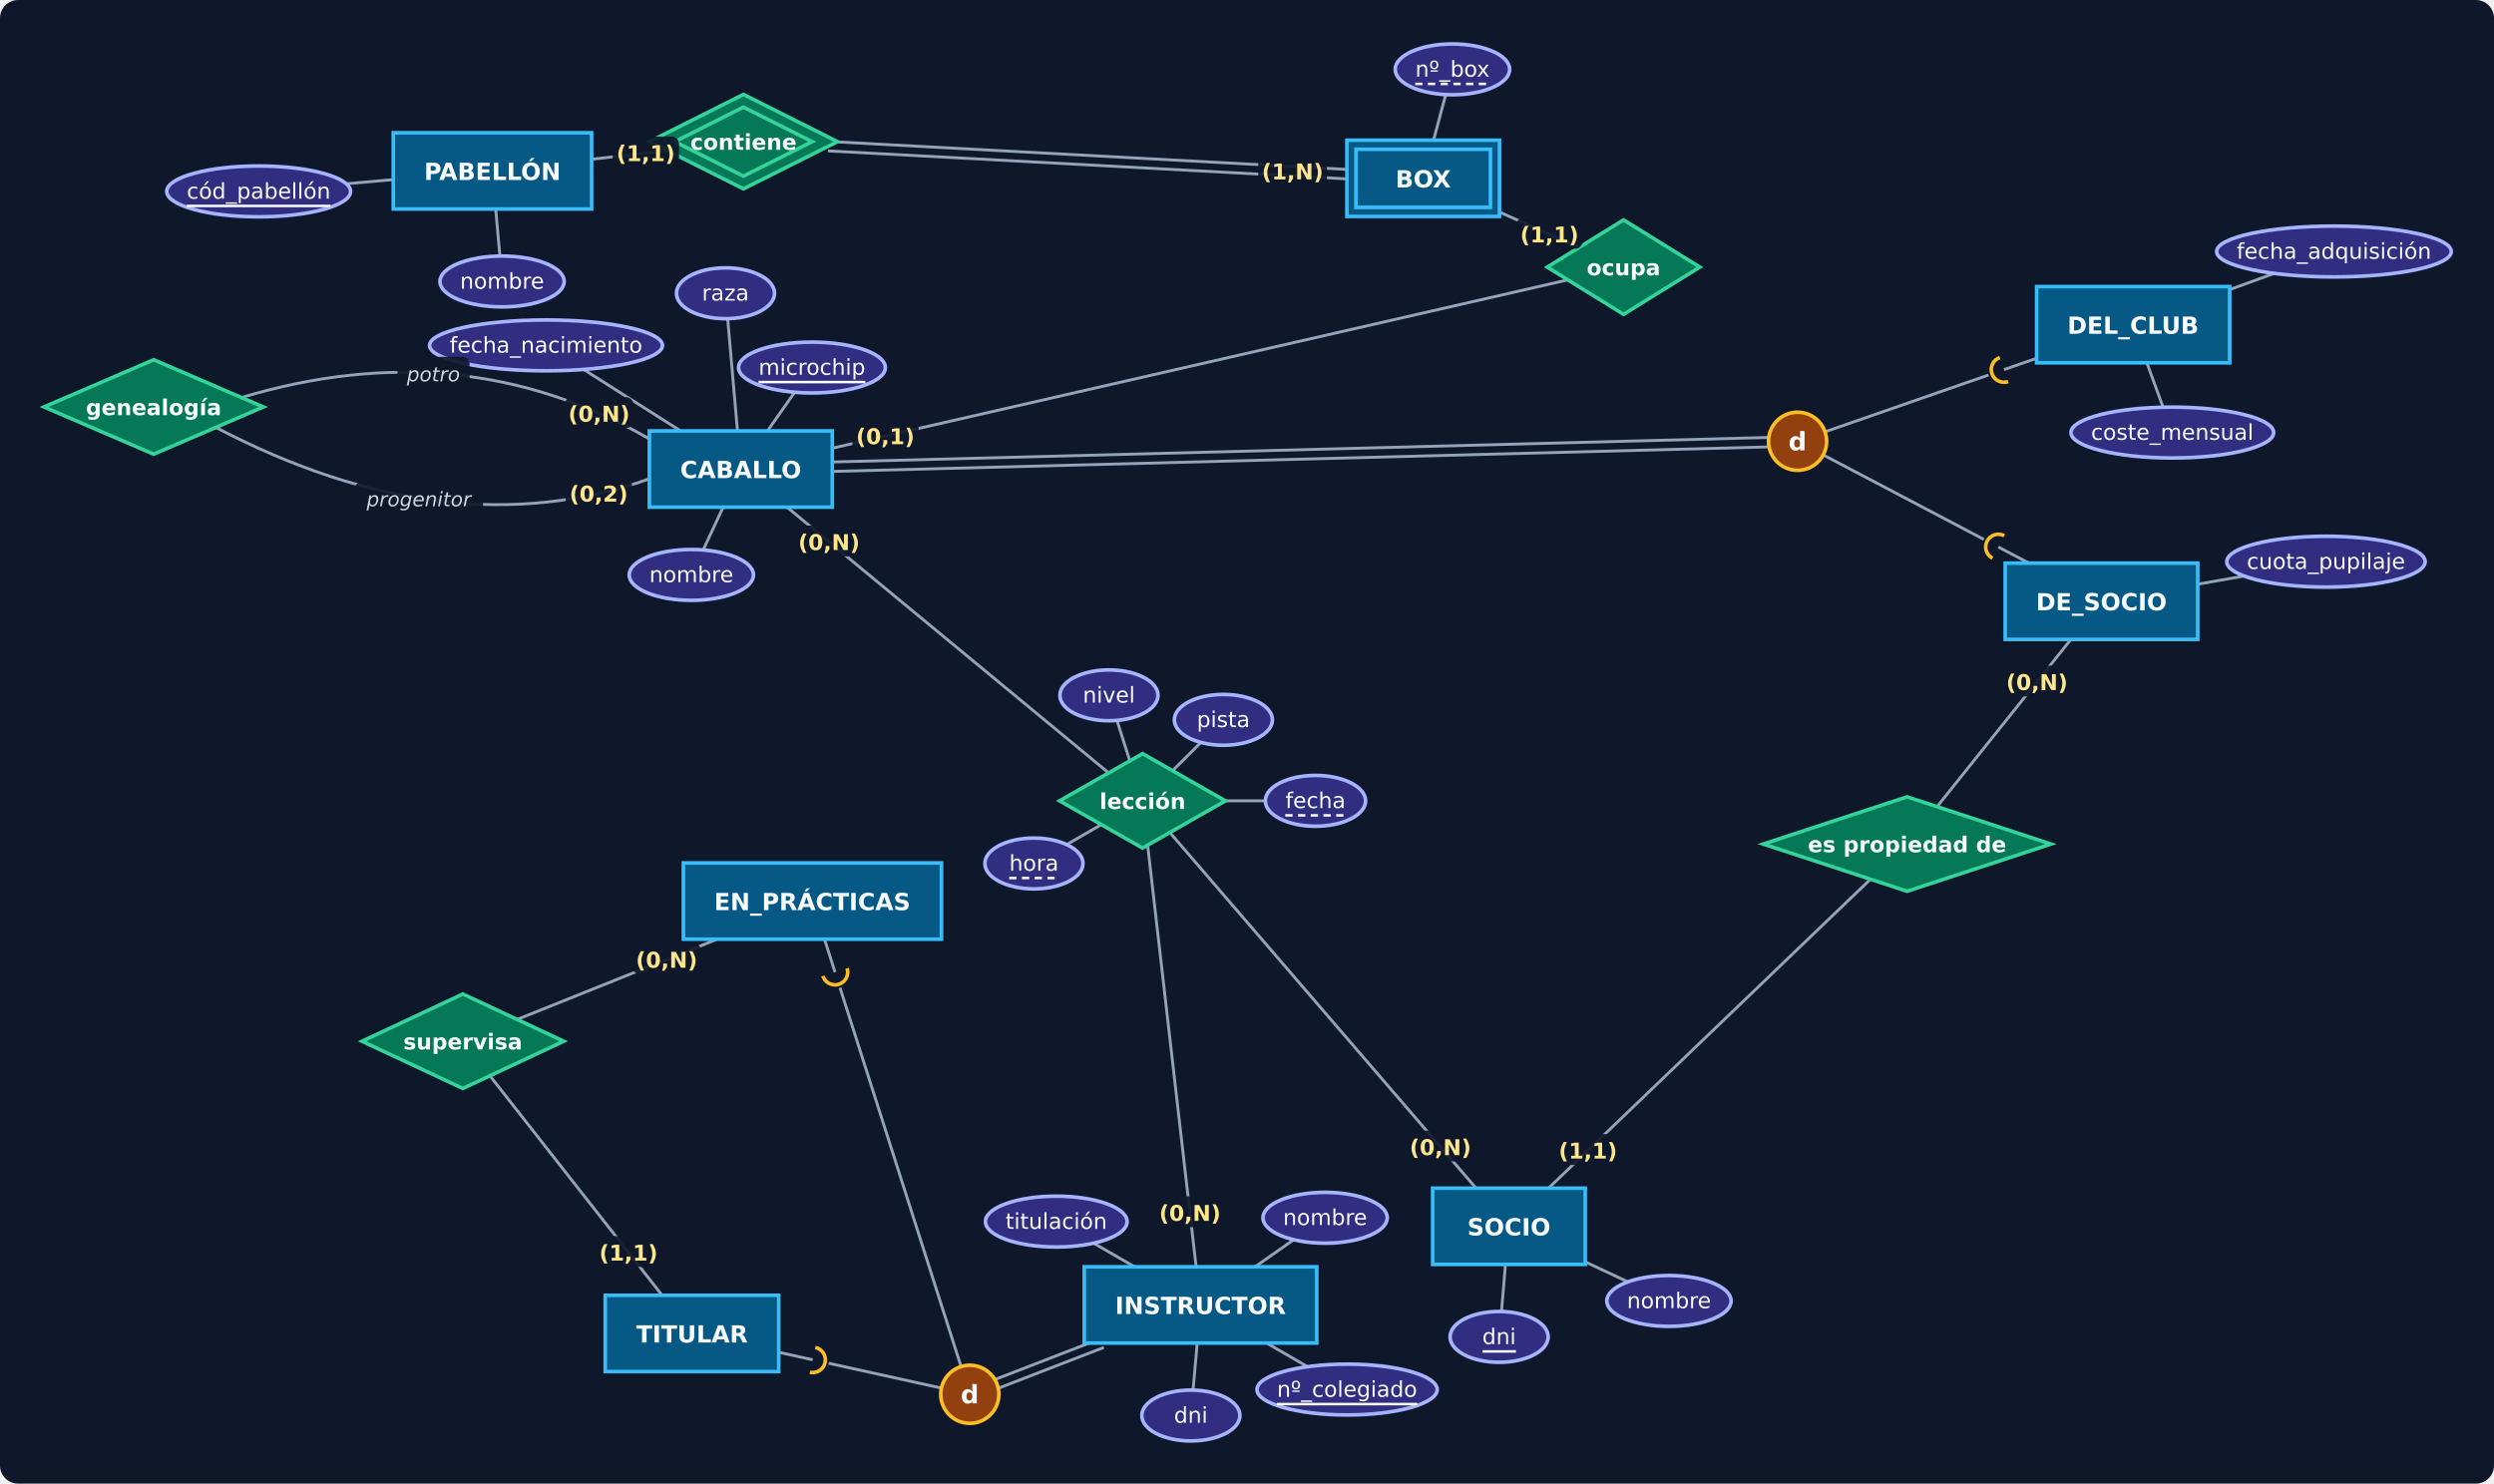
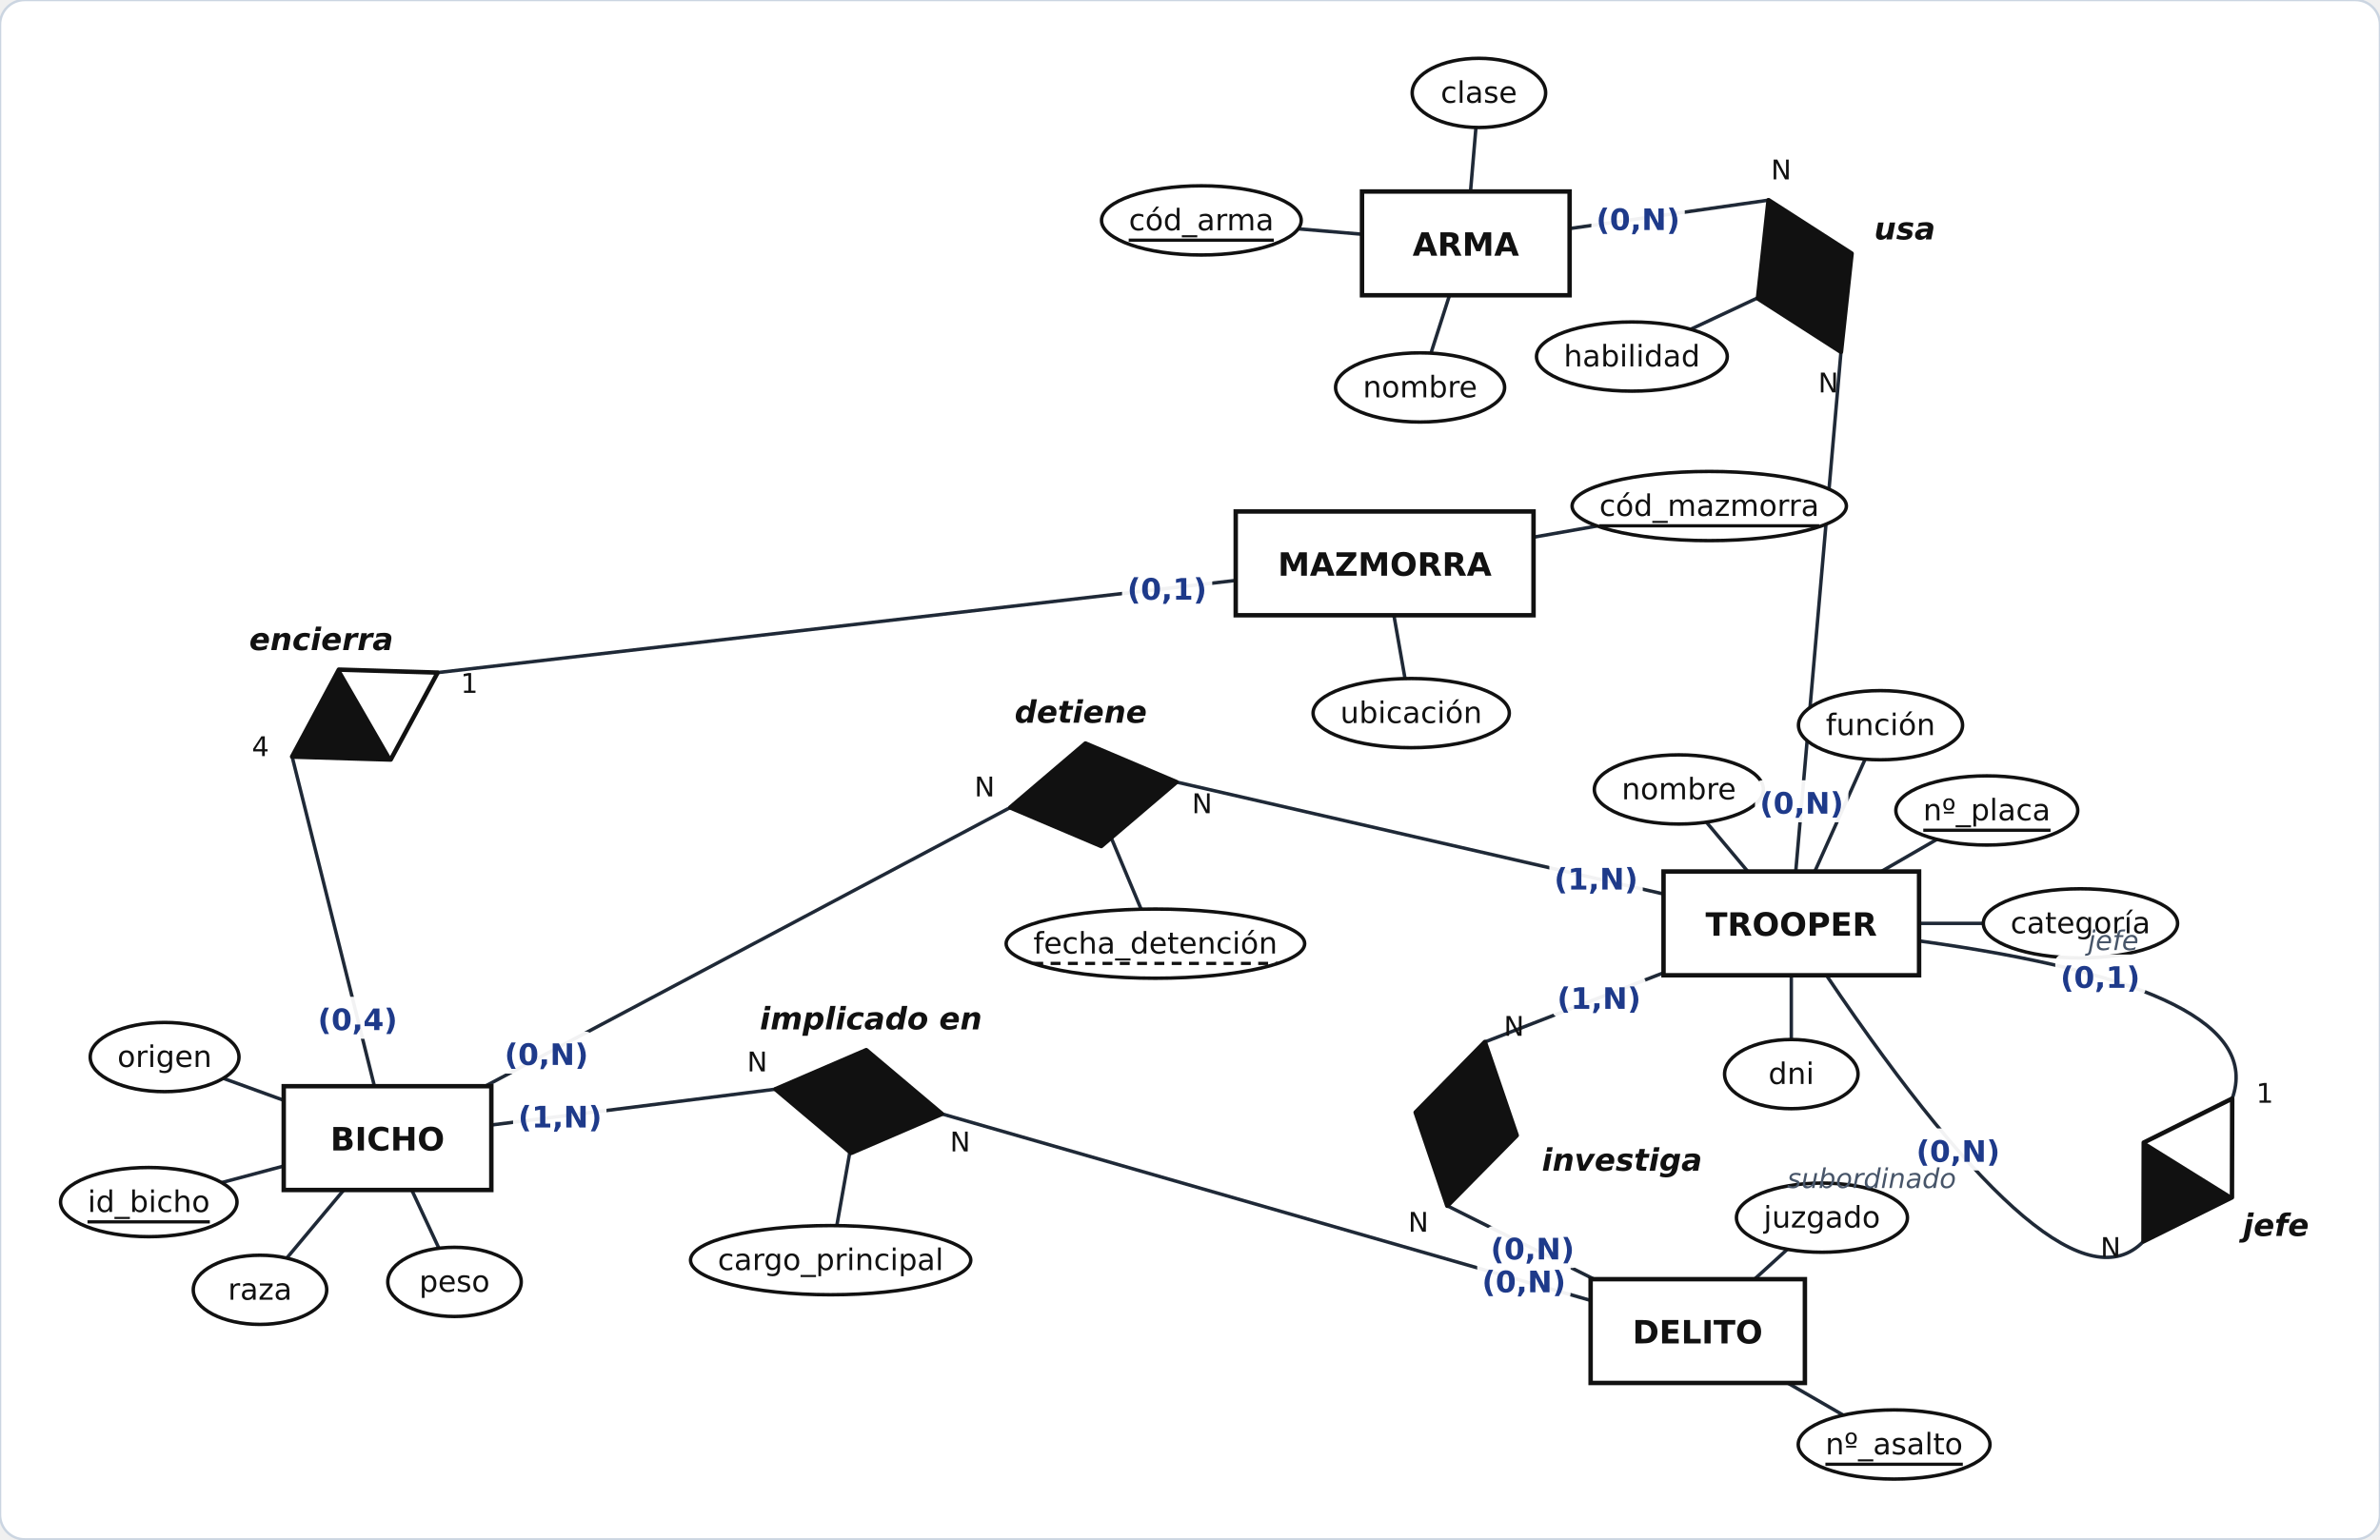
- <svg xmlns="http://www.w3.org/2000/svg" viewBox="-2 -1147 1373 817" width="1373" height="817" role="img" aria-labelledby="t d" font-family="DejaVu Sans, Verdana, Arial, sans-serif">
-   <rect x="-2" y="-1147" width="1373" height="817" rx="10" fill="#0f172a" />
-   <g stroke="#94a3b8" stroke-width="1.6" fill="none">
-     <line x1="396.1" y1="-867.7" x2="385.1" y2="-844.1" />
-     <line x1="372.7" y1="-909.7" x2="319.4" y2="-943.5" />
-     <line x1="404.0" y1="-909.7" x2="398.6" y2="-971.5" />
-     <line x1="420.5" y1="-909.7" x2="435.5" y2="-931.0" />
-     <line x1="1179.9" y1="-947.2" x2="1188.8" y2="-922.8" />
-     <line x1="1225.4" y1="-987.5" x2="1249.9" y2="-996.4" />
-     <line x1="1207.9" y1="-825.3" x2="1233.5" y2="-829.8" />
-     <line x1="870.7" y1="-452.1" x2="894.2" y2="-441.1" />
-     <line x1="826.8" y1="-450.7" x2="824.6" y2="-424.8" />
-     <line x1="270.9" y1="-1031.9" x2="273.2" y2="-1006.0" />
-     <line x1="214.5" y1="-1048.1" x2="188.6" y2="-1045.8" />
-     <line x1="787.2" y1="-1069.8" x2="793.9" y2="-1094.9" />
-     <line x1="695.3" y1="-407.4" x2="717.8" y2="-394.4" />
-     <line x1="657.1" y1="-407.4" x2="654.8" y2="-381.5" />
-     <line x1="622.6" y1="-449.4" x2="600.1" y2="-462.4" />
-     <line x1="688.9" y1="-449.4" x2="710.2" y2="-464.3" />
-     <line x1="672.6" y1="-706.0" x2="694.6" y2="-706.0" />
-     <line x1="604.3" y1="-692.9" x2="585.2" y2="-681.9" />
-     <line x1="620.0" y1="-728.0" x2="612.9" y2="-750.3" />
-     <line x1="643.5" y1="-722.6" x2="659.1" y2="-738.1" />
-     <path d="M355.5 -883.3 Q244.9 -844.5 116.9 -911.6" fill="none" />
-     <path d="M355.5 -905.3 Q252.6 -964.6 131.0 -928.1" fill="none" />
-     <line x1="850.5" y1="-492.7" x2="1027.7" y2="-662.8" />
-     <line x1="1138.1" y1="-794.9" x2="1064.4" y2="-702.8" />
-     <line x1="323.7" y1="-1059.3" x2="365.3" y2="-1064.1" />
-     <line x1="739.4" y1="-1048.5" x2="453.8" y2="-1063.9" />
-     <line x1="739.7" y1="-1053.7" x2="454.1" y2="-1069.1" />
-     <line x1="456.2" y1="-900.2" x2="861.2" y2="-992.9" />
-     <line x1="823.5" y1="-1030.2" x2="867.4" y2="-1010.7" />
-     <line x1="362.5" y1="-433.7" x2="267.7" y2="-554.6" />
-     <line x1="392.8" y1="-629.8" x2="282.7" y2="-585.6" />
-     <line x1="810.6" y1="-492.7" x2="642.0" y2="-688.6" />
-     <line x1="656.5" y1="-449.4" x2="629.8" y2="-681.6" />
-     <line x1="431.3" y1="-867.7" x2="608.3" y2="-721.4" />
-     <line x1="456.1" y1="-892.6" x2="971.5" y2="-906.1" />
-     <line x1="456.3" y1="-887.4" x2="971.6" y2="-900.9" />
-     <line x1="1002.7" y1="-909.2" x2="1119.2" y2="-949.7" />
-     <line x1="1001.7" y1="-896.5" x2="1115.0" y2="-836.9" />
-     <line x1="605.7" y1="-405.0" x2="547.8" y2="-382.6" />
-     <line x1="603.8" y1="-409.8" x2="545.9" y2="-387.4" />
-     <line x1="516.3" y1="-382.6" x2="426.8" y2="-402.3" />
-     <line x1="527.1" y1="-394.4" x2="451.9" y2="-629.8" />
+ <svg xmlns="http://www.w3.org/2000/svg" viewBox="-310 -601 963 623" width="963" height="623" role="img" aria-labelledby="t d" font-family="DejaVu Sans, Verdana, Arial, sans-serif">
+   <rect x="-310" y="-601" width="963" height="623" rx="10" fill="#ffffff" stroke="#cbd5e1" />
+   <g stroke="#1f2937" stroke-width="1.4" fill="none">
+     <line x1="466.5" y1="-227.3" x2="492.5" y2="-227.3" />
+     <line x1="414.8" y1="-206.3" x2="414.8" y2="-180.3" />
+     <line x1="397.2" y1="-248.3" x2="380.5" y2="-268.2" />
+     <line x1="424.3" y1="-248.3" x2="444.7" y2="-293.8" />
+     <line x1="451.2" y1="-248.3" x2="473.7" y2="-261.3" />
+     <line x1="276.5" y1="-481.5" x2="269.0" y2="-458.1" />
+     <line x1="241.1" y1="-506.2" x2="215.2" y2="-508.4" />
+     <line x1="285.0" y1="-523.5" x2="287.2" y2="-549.4" />
+     <line x1="-143.4" y1="-119.4" x2="-132.4" y2="-95.8" />
+     <line x1="-170.9" y1="-119.4" x2="-194.0" y2="-91.8" />
+     <line x1="-195.2" y1="-129.1" x2="-220.3" y2="-122.4" />
+     <line x1="-195.2" y1="-155.7" x2="-219.7" y2="-164.6" />
+     <line x1="254.0" y1="-352.0" x2="258.5" y2="-326.4" />
+     <line x1="310.5" y1="-383.6" x2="336.1" y2="-388.1" />
+     <line x1="413.3" y1="-41.3" x2="435.8" y2="-28.3" />
+     <line x1="399.9" y1="-83.3" x2="413.2" y2="-95.4" />
+     <line x1="401.3" y1="-480.5" x2="374.0" y2="-467.7" />
+     <line x1="139.6" y1="-262.0" x2="151.7" y2="-233.1" />
+     <line x1="33.9" y1="-134.9" x2="28.6" y2="-105.0" />
+     <path d="M593.2 -156.4 Q609.0 -200.7 466.5 -220.2" fill="none" />
+     <path d="M557.3 -98.6 Q524.5 -64.9 429.0 -206.3" fill="none" />
+     <line x1="434.9" y1="-458.6" x2="416.6" y2="-248.3" />
+     <line x1="405.6" y1="-520.0" x2="325.1" y2="-508.5" />
+     <line x1="166.0" y1="-284.5" x2="363.1" y2="-239.2" />
+     <line x1="98.8" y1="-274.2" x2="-113.7" y2="-161.4" />
+     <line x1="-132.9" y1="-328.8" x2="190.0" y2="-366.1" />
+     <line x1="-191.8" y1="-294.8" x2="-158.5" y2="-161.4" />
+     <line x1="3.8" y1="-160.2" x2="-111.2" y2="-145.7" />
+     <line x1="71.1" y1="-150.2" x2="333.6" y2="-74.7" />
+     <line x1="290.8" y1="-179.3" x2="363.1" y2="-207.3" />
+     <line x1="275.6" y1="-113.0" x2="335.0" y2="-83.3" />
  </g>
-   <g transform="translate(1098.4 -942.5) rotate(-19.2)">
-     <rect x="-6" y="-8" width="9" height="16" fill="#0f172a" stroke="none" />
-     <path d="M3 -7 A7 7 0 0 0 3 7" fill="none" stroke="#fbbf24" stroke-width="2" />
-   </g>
-   <g transform="translate(1095.5 -847.2) rotate(27.7)">
-     <rect x="-6" y="-8" width="9" height="16" fill="#0f172a" stroke="none" />
-     <path d="M3 -7 A7 7 0 0 0 3 7" fill="none" stroke="#fbbf24" stroke-width="2" />
-   </g>
-   <g transform="translate(448.3 -397.5) rotate(-167.6)">
-     <rect x="-6" y="-8" width="9" height="16" fill="#0f172a" stroke="none" />
-     <path d="M3 -7 A7 7 0 0 0 3 7" fill="none" stroke="#fbbf24" stroke-width="2" />
-   </g>
-   <g transform="translate(458.6 -608.8) rotate(-107.7)">
-     <rect x="-6" y="-8" width="9" height="16" fill="#0f172a" stroke="none" />
-     <path d="M3 -7 A7 7 0 0 0 3 7" fill="none" stroke="#fbbf24" stroke-width="2" />
-   </g>
-   <rect x="355.5" y="-909.7" width="100.7" height="42.0" fill="#075985" stroke="#38bdf8" stroke-width="2" />
-   <rect x="1119.2" y="-989.2" width="106.3" height="42.0" fill="#075985" stroke="#38bdf8" stroke-width="2" />
-   <rect x="1101.9" y="-836.9" width="106.0" height="42.0" fill="#075985" stroke="#38bdf8" stroke-width="2" />
-   <rect x="786.7" y="-492.7" width="84.0" height="42.0" fill="#075985" stroke="#38bdf8" stroke-width="2" />
-   <rect x="214.5" y="-1073.9" width="109.2" height="42.0" fill="#075985" stroke="#38bdf8" stroke-width="2" />
-   <rect x="739.5" y="-1069.8" width="84.0" height="42.0" fill="#075985" stroke="#38bdf8" stroke-width="2" />
-   <rect x="744.5" y="-1064.8" width="74.0" height="32.0" fill="none" stroke="#38bdf8" stroke-width="2" />
-   <rect x="594.9" y="-449.4" width="128.0" height="42.0" fill="#075985" stroke="#38bdf8" stroke-width="2" />
-   <rect x="331.2" y="-433.7" width="95.5" height="42.0" fill="#075985" stroke="#38bdf8" stroke-width="2" />
-   <rect x="374.2" y="-671.8" width="142.1" height="42.0" fill="#075985" stroke="#38bdf8" stroke-width="2" />
-   <polygon points="82.6,-948.9 143.0,-922.9 82.6,-896.9 22.2,-922.9" fill="#047857" stroke="#34d399" stroke-width="2" />
-   <polygon points="1047.9,-708.2 1127.1,-682.2 1047.9,-656.2 968.7,-682.2" fill="#047857" stroke="#34d399" stroke-width="2" />
-   <polygon points="407.3,-1095.0 459.0,-1069.0 407.3,-1043.0 355.5,-1069.0" fill="#047857" stroke="#34d399" stroke-width="2" />
-   <polygon points="407.3,-1088.0 445.1,-1069.0 407.3,-1050.0 369.5,-1069.0" fill="none" stroke="#34d399" stroke-width="2" />
-   <polygon points="891.8,-1025.9 933.8,-999.9 891.8,-973.9 849.8,-999.9" fill="#047857" stroke="#34d399" stroke-width="2" />
-   <polygon points="252.8,-599.6 308.3,-573.6 252.8,-547.6 197.3,-573.6" fill="#047857" stroke="#34d399" stroke-width="2" />
-   <polygon points="627.0,-732.0 672.6,-706.0 627.0,-680.0 581.3,-706.0" fill="#047857" stroke="#34d399" stroke-width="2" />
-   <circle cx="987.6" cy="-904.0" r="16" fill="#92400e" stroke="#fbbf24" stroke-width="2" />
-   <circle cx="531.9" cy="-379.2" r="16" fill="#92400e" stroke="#fbbf24" stroke-width="2" />
-   <ellipse cx="378.6" cy="-830.4" rx="34.2" ry="14.0" fill="#312e81" stroke="#a5b4fc" stroke-width="2" />
-   <ellipse cx="298.6" cy="-956.8" rx="64.1" ry="14.0" fill="#312e81" stroke="#a5b4fc" stroke-width="2" />
-   <ellipse cx="397.4" cy="-985.5" rx="27.0" ry="14.0" fill="#312e81" stroke="#a5b4fc" stroke-width="2" />
-   <ellipse cx="445.0" cy="-944.6" rx="40.4" ry="14.0" fill="#312e81" stroke="#a5b4fc" stroke-width="2" />
-   <ellipse cx="1193.9" cy="-908.8" rx="55.8" ry="14.0" fill="#312e81" stroke="#a5b4fc" stroke-width="2" />
-   <ellipse cx="1282.9" cy="-1008.5" rx="64.6" ry="14.0" fill="#312e81" stroke="#a5b4fc" stroke-width="2" />
-   <ellipse cx="1278.5" cy="-837.7" rx="54.6" ry="14.0" fill="#312e81" stroke="#a5b4fc" stroke-width="2" />
-   <ellipse cx="916.8" cy="-430.6" rx="34.2" ry="14.0" fill="#312e81" stroke="#a5b4fc" stroke-width="2" />
-   <ellipse cx="823.3" cy="-410.8" rx="27.0" ry="14.0" fill="#312e81" stroke="#a5b4fc" stroke-width="2" />
-   <ellipse cx="274.4" cy="-992.0" rx="34.2" ry="14.0" fill="#312e81" stroke="#a5b4fc" stroke-width="2" />
-   <ellipse cx="140.4" cy="-1041.6" rx="50.6" ry="14.0" fill="#312e81" stroke="#a5b4fc" stroke-width="2" />
-   <ellipse cx="797.6" cy="-1108.8" rx="31.5" ry="14.0" fill="#312e81" stroke="#a5b4fc" stroke-width="2" />
-   <ellipse cx="739.6" cy="-381.8" rx="49.6" ry="14.0" fill="#312e81" stroke="#a5b4fc" stroke-width="2" />
-   <ellipse cx="653.6" cy="-367.5" rx="27.0" ry="14.0" fill="#312e81" stroke="#a5b4fc" stroke-width="2" />
-   <ellipse cx="579.5" cy="-474.3" rx="39.0" ry="14.0" fill="#312e81" stroke="#a5b4fc" stroke-width="2" />
-   <ellipse cx="727.5" cy="-476.4" rx="34.2" ry="14.0" fill="#312e81" stroke="#a5b4fc" stroke-width="2" />
-   <ellipse cx="722.2" cy="-706.0" rx="27.6" ry="14.0" fill="#312e81" stroke="#a5b4fc" stroke-width="2" />
-   <ellipse cx="567.2" cy="-671.5" rx="27.0" ry="14.0" fill="#312e81" stroke="#a5b4fc" stroke-width="2" />
-   <ellipse cx="608.5" cy="-764.1" rx="27.0" ry="14.0" fill="#312e81" stroke="#a5b4fc" stroke-width="2" />
-   <ellipse cx="671.5" cy="-750.6" rx="27.0" ry="14.0" fill="#312e81" stroke="#a5b4fc" stroke-width="2" />
-   <rect x="309.4" y="-884.3" width="36.5" height="17" rx="4" fill="#0f172a" opacity="0.92" />
-   <text x="327.6" y="-870.8" font-size="12" fill="#fde68a" text-anchor="middle" font-weight="700">(0,2)</text>
-   <rect x="193.3" y="-881.7" width="70.6" height="17" rx="4" fill="#0f172a" opacity="0.92" />
-   <text x="228.6" y="-868.2" font-size="11" fill="#cbd5e1" text-anchor="middle" font-style="italic">progenitor</text>
-   <rect x="308.9" y="-928.3" width="37.8" height="17" rx="4" fill="#0f172a" opacity="0.92" />
-   <text x="327.8" y="-914.8" font-size="12" fill="#fde68a" text-anchor="middle" font-weight="700">(0,N)</text>
-   <rect x="216.8" y="-950.5" width="39.7" height="17" rx="4" fill="#0f172a" opacity="0.92" />
-   <text x="236.6" y="-937.0" font-size="11" fill="#cbd5e1" text-anchor="middle" font-style="italic">potro</text>
-   <rect x="853.9" y="-522.5" width="36.5" height="17" rx="4" fill="#0f172a" opacity="0.92" />
-   <text x="872.2" y="-509.0" font-size="12" fill="#fde68a" text-anchor="middle" font-weight="700">(1,1)</text>
-   <rect x="1100.5" y="-780.5" width="37.8" height="17" rx="4" fill="#0f172a" opacity="0.92" />
-   <text x="1119.4" y="-767.0" font-size="12" fill="#fde68a" text-anchor="middle" font-weight="700">(0,N)</text>
-   <rect x="335.3" y="-1071.8" width="36.5" height="17" rx="4" fill="#0f172a" opacity="0.92" />
-   <text x="353.5" y="-1058.3" font-size="12" fill="#fde68a" text-anchor="middle" font-weight="700">(1,1)</text>
-   <rect x="690.7" y="-1061.7" width="37.8" height="17" rx="4" fill="#0f172a" opacity="0.92" />
-   <text x="709.6" y="-1048.2" font-size="12" fill="#fde68a" text-anchor="middle" font-weight="700">(1,N)</text>
-   <rect x="467.2" y="-915.9" width="36.5" height="17" rx="4" fill="#0f172a" opacity="0.92" />
-   <text x="485.4" y="-902.4" font-size="12" fill="#fde68a" text-anchor="middle" font-weight="700">(0,1)</text>
-   <rect x="832.7" y="-1027.0" width="36.5" height="17" rx="4" fill="#0f172a" opacity="0.92" />
-   <text x="851.0" y="-1013.5" font-size="12" fill="#fde68a" text-anchor="middle" font-weight="700">(1,1)</text>
-   <rect x="325.8" y="-466.3" width="36.5" height="17" rx="4" fill="#0f172a" opacity="0.92" />
-   <text x="344.0" y="-452.8" font-size="12" fill="#fde68a" text-anchor="middle" font-weight="700">(1,1)</text>
-   <rect x="346.1" y="-627.6" width="37.8" height="17" rx="4" fill="#0f172a" opacity="0.92" />
-   <text x="365.0" y="-614.1" font-size="12" fill="#fde68a" text-anchor="middle" font-weight="700">(0,N)</text>
-   <rect x="772.1" y="-524.4" width="37.8" height="17" rx="4" fill="#0f172a" opacity="0.92" />
-   <text x="791.0" y="-510.9" font-size="12" fill="#fde68a" text-anchor="middle" font-weight="700">(0,N)</text>
-   <rect x="634.2" y="-488.2" width="37.8" height="17" rx="4" fill="#0f172a" opacity="0.92" />
-   <text x="653.1" y="-474.7" font-size="12" fill="#fde68a" text-anchor="middle" font-weight="700">(0,N)</text>
-   <rect x="435.5" y="-857.6" width="37.8" height="17" rx="4" fill="#0f172a" opacity="0.92" />
-   <text x="454.4" y="-844.1" font-size="12" fill="#fde68a" text-anchor="middle" font-weight="700">(0,N)</text>
-   <text x="405.8" y="-883.7" font-size="13" font-weight="700" text-anchor="middle" fill="#f8fafc">CABALLO</text>
-   <text x="1172.3" y="-963.2" font-size="13" font-weight="700" text-anchor="middle" fill="#f8fafc">DEL_CLUB</text>
-   <text x="1154.9" y="-810.9" font-size="13" font-weight="700" text-anchor="middle" fill="#f8fafc">DE_SOCIO</text>
-   <text x="828.7" y="-466.7" font-size="13" font-weight="700" text-anchor="middle" fill="#f8fafc">SOCIO</text>
-   <text x="269.1" y="-1047.9" font-size="13" font-weight="700" text-anchor="middle" fill="#f8fafc">PABELLÓN</text>
-   <text x="781.5" y="-1043.8" font-size="13" font-weight="700" text-anchor="middle" fill="#f8fafc">BOX</text>
-   <text x="658.9" y="-423.4" font-size="13" font-weight="700" text-anchor="middle" fill="#f8fafc">INSTRUCTOR</text>
-   <text x="379.0" y="-407.7" font-size="13" font-weight="700" text-anchor="middle" fill="#f8fafc">TITULAR</text>
-   <text x="445.2" y="-645.8" font-size="13" font-weight="700" text-anchor="middle" fill="#f8fafc">EN_PRÁCTICAS</text>
-   <text x="82.6" y="-918.4" font-size="12" font-weight="700" text-anchor="middle" fill="#f8fafc">genealogía</text>
-   <text x="1047.9" y="-677.7" font-size="12" font-weight="700" text-anchor="middle" fill="#f8fafc">es propiedad de</text>
-   <text x="407.3" y="-1064.5" font-size="12" font-weight="700" text-anchor="middle" fill="#f8fafc">contiene</text>
-   <text x="891.8" y="-995.4" font-size="12" font-weight="700" text-anchor="middle" fill="#f8fafc">ocupa</text>
-   <text x="252.8" y="-569.1" font-size="12" font-weight="700" text-anchor="middle" fill="#f8fafc">supervisa</text>
-   <text x="627.0" y="-701.5" font-size="12" font-weight="700" text-anchor="middle" fill="#f8fafc">lección</text>
-   <text x="987.6" y="-899.0" font-size="14" font-weight="700" text-anchor="middle" fill="#f8fafc">d</text>
-   <text x="531.9" y="-374.2" font-size="14" font-weight="700" text-anchor="middle" fill="#f8fafc">d</text>
-   <text x="378.6" y="-826.4" font-size="12" text-anchor="middle" fill="#f8fafc">nombre</text>
-   <text x="298.6" y="-952.8" font-size="12" text-anchor="middle" fill="#f8fafc">fecha_nacimiento</text>
-   <text x="397.4" y="-981.5" font-size="12" text-anchor="middle" fill="#f8fafc">raza</text>
-   <text x="445.0" y="-940.6" font-size="12" text-anchor="middle" fill="#f8fafc">microchip</text>
-   <line x1="415.6" y1="-936.6" x2="474.4" y2="-936.6" stroke="#f8fafc" stroke-width="1.4" />
-   <text x="1193.9" y="-904.8" font-size="12" text-anchor="middle" fill="#f8fafc">coste_mensual</text>
-   <text x="1282.9" y="-1004.5" font-size="12" text-anchor="middle" fill="#f8fafc">fecha_adquisición</text>
-   <text x="1278.5" y="-833.7" font-size="12" text-anchor="middle" fill="#f8fafc">cuota_pupilaje</text>
-   <text x="916.8" y="-426.6" font-size="12" text-anchor="middle" fill="#f8fafc">nombre</text>
-   <text x="823.3" y="-406.8" font-size="12" text-anchor="middle" fill="#f8fafc">dni</text>
-   <line x1="814.1" y1="-402.8" x2="832.6" y2="-402.8" stroke="#f8fafc" stroke-width="1.4" />
-   <text x="274.4" y="-988.0" font-size="12" text-anchor="middle" fill="#f8fafc">nombre</text>
-   <text x="140.4" y="-1037.6" font-size="12" text-anchor="middle" fill="#f8fafc">cód_pabellón</text>
-   <line x1="100.8" y1="-1033.6" x2="179.9" y2="-1033.6" stroke="#f8fafc" stroke-width="1.4" />
-   <text x="797.6" y="-1104.8" font-size="12" text-anchor="middle" fill="#f8fafc">nº_box</text>
-   <line x1="777.1" y1="-1100.8" x2="818.1" y2="-1100.8" stroke="#f8fafc" stroke-width="1.4" stroke-dasharray="4 3" />
-   <text x="739.6" y="-377.8" font-size="12" text-anchor="middle" fill="#f8fafc">nº_colegiado</text>
-   <line x1="701.0" y1="-373.8" x2="778.2" y2="-373.8" stroke="#f8fafc" stroke-width="1.4" />
-   <text x="653.6" y="-363.5" font-size="12" text-anchor="middle" fill="#f8fafc">dni</text>
-   <text x="579.5" y="-470.3" font-size="12" text-anchor="middle" fill="#f8fafc">titulación</text>
-   <text x="727.5" y="-472.4" font-size="12" text-anchor="middle" fill="#f8fafc">nombre</text>
-   <text x="722.2" y="-702.0" font-size="12" text-anchor="middle" fill="#f8fafc">fecha</text>
-   <line x1="705.6" y1="-698.0" x2="738.8" y2="-698.0" stroke="#f8fafc" stroke-width="1.4" stroke-dasharray="4 3" />
-   <text x="567.2" y="-667.5" font-size="12" text-anchor="middle" fill="#f8fafc">hora</text>
-   <line x1="553.6" y1="-663.5" x2="580.8" y2="-663.5" stroke="#f8fafc" stroke-width="1.4" stroke-dasharray="4 3" />
-   <text x="608.5" y="-760.1" font-size="12" text-anchor="middle" fill="#f8fafc">nivel</text>
-   <text x="671.5" y="-746.6" font-size="12" text-anchor="middle" fill="#f8fafc">pista</text>
+   <rect x="363.1" y="-248.3" width="103.4" height="42.0" fill="#ffffff" stroke="#111111" stroke-width="1.8" />
+   <rect x="241.1" y="-523.5" width="84.0" height="42.0" fill="#ffffff" stroke="#111111" stroke-width="1.8" />
+   <rect x="-195.2" y="-161.4" width="84.0" height="42.0" fill="#ffffff" stroke="#111111" stroke-width="1.8" />
+   <rect x="190.0" y="-394.0" width="120.5" height="42.0" fill="#ffffff" stroke="#111111" stroke-width="1.8" />
+   <rect x="333.6" y="-83.3" width="86.7" height="42.0" fill="#ffffff" stroke="#111111" stroke-width="1.8" />
+   <polygon points="593.2,-156.4 557.4,-138.6 593.1,-116.4" fill="#ffffff" stroke="none" />
+   <polygon points="557.3,-98.6 557.4,-138.6 593.1,-116.4" fill="#111111" stroke="none" />
+   <polygon points="593.2,-156.4 557.4,-138.6 557.3,-98.6 593.1,-116.4" fill="none" stroke="#111111" stroke-width="1.8" stroke-linejoin="round" />
+   <line x1="557.4" y1="-138.6" x2="593.1" y2="-116.4" stroke="#111111" stroke-width="1" />
+   <polygon points="434.9,-458.6 439.2,-498.4 401.3,-480.2" fill="#111111" stroke="none" />
+   <polygon points="405.6,-520.0 439.2,-498.4 401.3,-480.2" fill="#111111" stroke="none" />
+   <polygon points="434.9,-458.6 439.2,-498.4 405.6,-520.0 401.3,-480.2" fill="none" stroke="#111111" stroke-width="1.8" stroke-linejoin="round" />
+   <line x1="439.2" y1="-498.4" x2="401.3" y2="-480.2" stroke="#111111" stroke-width="1" />
+   <polygon points="166.0,-284.5 129.2,-300.1 135.6,-258.6" fill="#111111" stroke="none" />
+   <polygon points="98.8,-274.2 129.2,-300.1 135.6,-258.6" fill="#111111" stroke="none" />
+   <polygon points="166.0,-284.5 129.2,-300.1 98.8,-274.2 135.6,-258.6" fill="none" stroke="#111111" stroke-width="1.8" stroke-linejoin="round" />
+   <line x1="129.2" y1="-300.1" x2="135.6" y2="-258.6" stroke="#111111" stroke-width="1" />
+   <polygon points="-132.9,-328.8 -172.9,-330.0 -151.9,-293.6" fill="#ffffff" stroke="none" />
+   <polygon points="-191.8,-294.8 -172.9,-330.0 -151.9,-293.6" fill="#111111" stroke="none" />
+   <polygon points="-132.9,-328.8 -172.9,-330.0 -191.8,-294.8 -151.9,-293.6" fill="none" stroke="#111111" stroke-width="1.8" stroke-linejoin="round" />
+   <line x1="-172.9" y1="-330.0" x2="-151.9" y2="-293.6" stroke="#111111" stroke-width="1" />
+   <polygon points="3.8,-160.2 34.4,-134.4 40.5,-176.0" fill="#111111" stroke="none" />
+   <polygon points="71.1,-150.2 34.4,-134.4 40.5,-176.0" fill="#111111" stroke="none" />
+   <polygon points="3.8,-160.2 34.4,-134.4 71.1,-150.2 40.5,-176.0" fill="none" stroke="#111111" stroke-width="1.8" stroke-linejoin="round" />
+   <line x1="34.4" y1="-134.4" x2="40.5" y2="-176.0" stroke="#111111" stroke-width="1" />
+   <polygon points="290.8,-179.3 262.8,-150.8 303.7,-141.5" fill="#111111" stroke="none" />
+   <polygon points="275.6,-113.0 262.8,-150.8 303.7,-141.5" fill="#111111" stroke="none" />
+   <polygon points="290.8,-179.3 262.8,-150.8 275.6,-113.0 303.7,-141.5" fill="none" stroke="#111111" stroke-width="1.8" stroke-linejoin="round" />
+   <line x1="262.8" y1="-150.8" x2="303.7" y2="-141.5" stroke="#111111" stroke-width="1" />
+   <ellipse cx="531.8" cy="-227.3" rx="39.3" ry="14.0" fill="#ffffff" stroke="#111111" stroke-width="1.4" />
+   <ellipse cx="414.8" cy="-166.3" rx="27.0" ry="14.0" fill="#ffffff" stroke="#111111" stroke-width="1.4" />
+   <ellipse cx="369.3" cy="-281.5" rx="34.2" ry="14.0" fill="#ffffff" stroke="#111111" stroke-width="1.4" />
+   <ellipse cx="450.9" cy="-307.5" rx="33.2" ry="14.0" fill="#ffffff" stroke="#111111" stroke-width="1.4" />
+   <ellipse cx="493.9" cy="-273.0" rx="36.8" ry="14.0" fill="#ffffff" stroke="#111111" stroke-width="1.4" />
+   <ellipse cx="264.6" cy="-444.2" rx="34.2" ry="14.0" fill="#ffffff" stroke="#111111" stroke-width="1.4" />
+   <ellipse cx="176.1" cy="-511.8" rx="40.4" ry="14.0" fill="#ffffff" stroke="#111111" stroke-width="1.4" />
+   <ellipse cx="288.4" cy="-563.4" rx="27.0" ry="14.0" fill="#ffffff" stroke="#111111" stroke-width="1.4" />
+   <ellipse cx="-126.1" cy="-82.2" rx="27.0" ry="14.0" fill="#ffffff" stroke="#111111" stroke-width="1.4" />
+   <ellipse cx="-204.8" cy="-79.0" rx="27.0" ry="14.0" fill="#ffffff" stroke="#111111" stroke-width="1.4" />
+   <ellipse cx="-249.8" cy="-114.5" rx="35.7" ry="14.0" fill="#ffffff" stroke="#111111" stroke-width="1.4" />
+   <ellipse cx="-243.4" cy="-173.2" rx="30.1" ry="14.0" fill="#ffffff" stroke="#111111" stroke-width="1.4" />
+   <ellipse cx="261.0" cy="-312.4" rx="39.7" ry="14.0" fill="#ffffff" stroke="#111111" stroke-width="1.4" />
+   <ellipse cx="381.6" cy="-396.2" rx="55.5" ry="14.0" fill="#ffffff" stroke="#111111" stroke-width="1.4" />
+   <ellipse cx="456.4" cy="-16.4" rx="38.8" ry="14.0" fill="#ffffff" stroke="#111111" stroke-width="1.4" />
+   <ellipse cx="427.2" cy="-108.2" rx="34.6" ry="14.0" fill="#ffffff" stroke="#111111" stroke-width="1.4" />
+   <ellipse cx="350.3" cy="-456.7" rx="38.6" ry="14.0" fill="#ffffff" stroke="#111111" stroke-width="1.4" />
+   <ellipse cx="157.5" cy="-219.1" rx="60.4" ry="14.0" fill="#ffffff" stroke="#111111" stroke-width="1.4" />
+   <ellipse cx="26.1" cy="-91.0" rx="56.7" ry="14.0" fill="#ffffff" stroke="#111111" stroke-width="1.4" />
+   <rect x="521.6" y="-214.7" width="36.5" height="17" rx="3" fill="#ffffff" opacity="0.94" />
+   <text x="539.8" y="-201.2" font-size="12" fill="#1e3a8a" text-anchor="middle" font-weight="700">(0,1)</text>
+   <text x="606.4" y="-154.7" font-size="11" fill="#111111" text-anchor="middle">1</text>
+   <text x="545.1" y="-216.5" font-size="11" fill="#475569" text-anchor="middle" font-style="italic">jefe</text>
+   <rect x="463.4" y="-144.3" width="37.8" height="17" rx="3" fill="#ffffff" opacity="0.94" />
+   <text x="482.3" y="-130.8" font-size="12" fill="#1e3a8a" text-anchor="middle" font-weight="700">(0,N)</text>
+   <text x="544.0" y="-92.3" font-size="11" fill="#111111" text-anchor="middle">N</text>
+   <text x="447.3" y="-120.2" font-size="11" fill="#475569" text-anchor="middle" font-style="italic">subordinado</text>
+   <rect x="400.1" y="-285.2" width="37.8" height="17" rx="3" fill="#ffffff" opacity="0.94" />
+   <text x="419.0" y="-271.7" font-size="12" fill="#1e3a8a" text-anchor="middle" font-weight="700">(0,N)</text>
+   <text x="429.8" y="-442.2" font-size="11" fill="#111111" text-anchor="middle">N</text>
+   <rect x="333.9" y="-521.4" width="37.8" height="17" rx="3" fill="#ffffff" opacity="0.94" />
+   <text x="352.8" y="-507.9" font-size="12" fill="#1e3a8a" text-anchor="middle" font-weight="700">(0,N)</text>
+   <text x="410.7" y="-528.4" font-size="11" fill="#111111" text-anchor="middle">N</text>
+   <rect x="316.9" y="-254.5" width="37.8" height="17" rx="3" fill="#ffffff" opacity="0.94" />
+   <text x="335.8" y="-241.0" font-size="12" fill="#1e3a8a" text-anchor="middle" font-weight="700">(1,N)</text>
+   <text x="176.4" y="-271.9" font-size="11" fill="#111111" text-anchor="middle">N</text>
+   <rect x="-107.8" y="-183.5" width="37.8" height="17" rx="3" fill="#ffffff" opacity="0.94" />
+   <text x="-88.9" y="-170.0" font-size="12" fill="#1e3a8a" text-anchor="middle" font-weight="700">(0,N)</text>
+   <text x="88.4" y="-278.7" font-size="11" fill="#111111" text-anchor="middle">N</text>
+   <rect x="144.0" y="-371.8" width="36.5" height="17" rx="3" fill="#ffffff" opacity="0.94" />
+   <text x="162.2" y="-358.3" font-size="12" fill="#1e3a8a" text-anchor="middle" font-weight="700">(0,1)</text>
+   <text x="-120.1" y="-320.6" font-size="11" fill="#111111" text-anchor="middle">1</text>
+   <rect x="-183.5" y="-197.6" width="36.5" height="17" rx="3" fill="#ffffff" opacity="0.94" />
+   <text x="-165.3" y="-184.1" font-size="12" fill="#1e3a8a" text-anchor="middle" font-weight="700">(0,4)</text>
+   <text x="-204.6" y="-295.0" font-size="11" fill="#111111" text-anchor="middle">4</text>
+   <rect x="-102.4" y="-158.2" width="37.8" height="17" rx="3" fill="#ffffff" opacity="0.94" />
+   <text x="-83.4" y="-144.7" font-size="12" fill="#1e3a8a" text-anchor="middle" font-weight="700">(1,N)</text>
+   <text x="-3.6" y="-167.4" font-size="11" fill="#111111" text-anchor="middle">N</text>
+   <rect x="287.7" y="-91.5" width="37.8" height="17" rx="3" fill="#ffffff" opacity="0.94" />
+   <text x="306.6" y="-78.0" font-size="12" fill="#1e3a8a" text-anchor="middle" font-weight="700">(0,N)</text>
+   <text x="78.5" y="-135.0" font-size="11" fill="#111111" text-anchor="middle">N</text>
+   <rect x="318.1" y="-206.2" width="37.8" height="17" rx="3" fill="#ffffff" opacity="0.94" />
+   <text x="337.0" y="-192.7" font-size="12" fill="#1e3a8a" text-anchor="middle" font-weight="700">(1,N)</text>
+   <text x="302.6" y="-181.8" font-size="11" fill="#111111" text-anchor="middle">N</text>
+   <rect x="291.2" y="-104.8" width="37.8" height="17" rx="3" fill="#ffffff" opacity="0.94" />
+   <text x="310.1" y="-91.3" font-size="12" fill="#1e3a8a" text-anchor="middle" font-weight="700">(0,N)</text>
+   <text x="263.9" y="-102.5" font-size="11" fill="#111111" text-anchor="middle">N</text>
+   <text x="414.8" y="-222.3" font-size="13" font-weight="700" text-anchor="middle" fill="#111111">TROOPER</text>
+   <text x="283.1" y="-497.5" font-size="13" font-weight="700" text-anchor="middle" fill="#111111">ARMA</text>
+   <text x="-153.2" y="-135.4" font-size="13" font-weight="700" text-anchor="middle" fill="#111111">BICHO</text>
+   <text x="250.3" y="-368.0" font-size="13" font-weight="700" text-anchor="middle" fill="#111111">MAZMORRA</text>
+   <text x="376.9" y="-57.3" font-size="13" font-weight="700" text-anchor="middle" fill="#111111">DELITO</text>
+   <text x="610.9" y="-100.8" font-size="12.5" font-weight="700" font-style="italic" text-anchor="middle" fill="#111111">jefe</text>
+   <text x="460.7" y="-504.1" font-size="12.5" font-weight="700" font-style="italic" text-anchor="middle" fill="#111111">usa</text>
+   <text x="127.3" y="-308.5" font-size="12.5" font-weight="700" font-style="italic" text-anchor="middle" fill="#111111">detiene</text>
+   <text x="-180.0" y="-337.9" font-size="12.5" font-weight="700" font-style="italic" text-anchor="middle" fill="#111111">encierra</text>
+   <text x="42.4" y="-184.4" font-size="12.5" font-weight="700" font-style="italic" text-anchor="middle" fill="#111111">implicado en</text>
+   <text x="346.3" y="-127.2" font-size="12.5" font-weight="700" font-style="italic" text-anchor="middle" fill="#111111">investiga</text>
+   <text x="531.8" y="-223.3" font-size="12" text-anchor="middle" fill="#111111">categoría</text>
+   <text x="414.8" y="-162.3" font-size="12" text-anchor="middle" fill="#111111">dni</text>
+   <text x="369.3" y="-277.5" font-size="12" text-anchor="middle" fill="#111111">nombre</text>
+   <text x="450.9" y="-303.5" font-size="12" text-anchor="middle" fill="#111111">función</text>
+   <text x="493.9" y="-269.0" font-size="12" text-anchor="middle" fill="#111111">nº_placa</text>
+   <line x1="468.2" y1="-265.0" x2="519.7" y2="-265.0" stroke="#111111" stroke-width="1.3" />
+   <text x="264.6" y="-440.2" font-size="12" text-anchor="middle" fill="#111111">nombre</text>
+   <text x="176.1" y="-507.8" font-size="12" text-anchor="middle" fill="#111111">cód_arma</text>
+   <line x1="146.7" y1="-503.8" x2="205.4" y2="-503.8" stroke="#111111" stroke-width="1.3" />
+   <text x="288.4" y="-559.4" font-size="12" text-anchor="middle" fill="#111111">clase</text>
+   <text x="-126.1" y="-78.2" font-size="12" text-anchor="middle" fill="#111111">peso</text>
+   <text x="-204.8" y="-75.0" font-size="12" text-anchor="middle" fill="#111111">raza</text>
+   <text x="-249.8" y="-110.5" font-size="12" text-anchor="middle" fill="#111111">id_bicho</text>
+   <line x1="-274.6" y1="-106.5" x2="-225.1" y2="-106.5" stroke="#111111" stroke-width="1.3" />
+   <text x="-243.4" y="-169.2" font-size="12" text-anchor="middle" fill="#111111">origen</text>
+   <text x="261.0" y="-308.4" font-size="12" text-anchor="middle" fill="#111111">ubicación</text>
+   <text x="381.6" y="-392.2" font-size="12" text-anchor="middle" fill="#111111">cód_mazmorra</text>
+   <line x1="337.1" y1="-388.2" x2="426.1" y2="-388.2" stroke="#111111" stroke-width="1.3" />
+   <text x="456.4" y="-12.4" font-size="12" text-anchor="middle" fill="#111111">nº_asalto</text>
+   <line x1="428.6" y1="-8.4" x2="484.2" y2="-8.4" stroke="#111111" stroke-width="1.3" />
+   <text x="427.2" y="-104.2" font-size="12" text-anchor="middle" fill="#111111">juzgado</text>
+   <text x="350.3" y="-452.7" font-size="12" text-anchor="middle" fill="#111111">habilidad</text>
+   <text x="157.5" y="-215.1" font-size="12" text-anchor="middle" fill="#111111">fecha_detención</text>
+   <line x1="108.1" y1="-211.1" x2="206.9" y2="-211.1" stroke="#111111" stroke-width="1.3" stroke-dasharray="4 3" />
+   <text x="26.1" y="-87.0" font-size="12" text-anchor="middle" fill="#111111">cargo_principal</text>
</svg>
